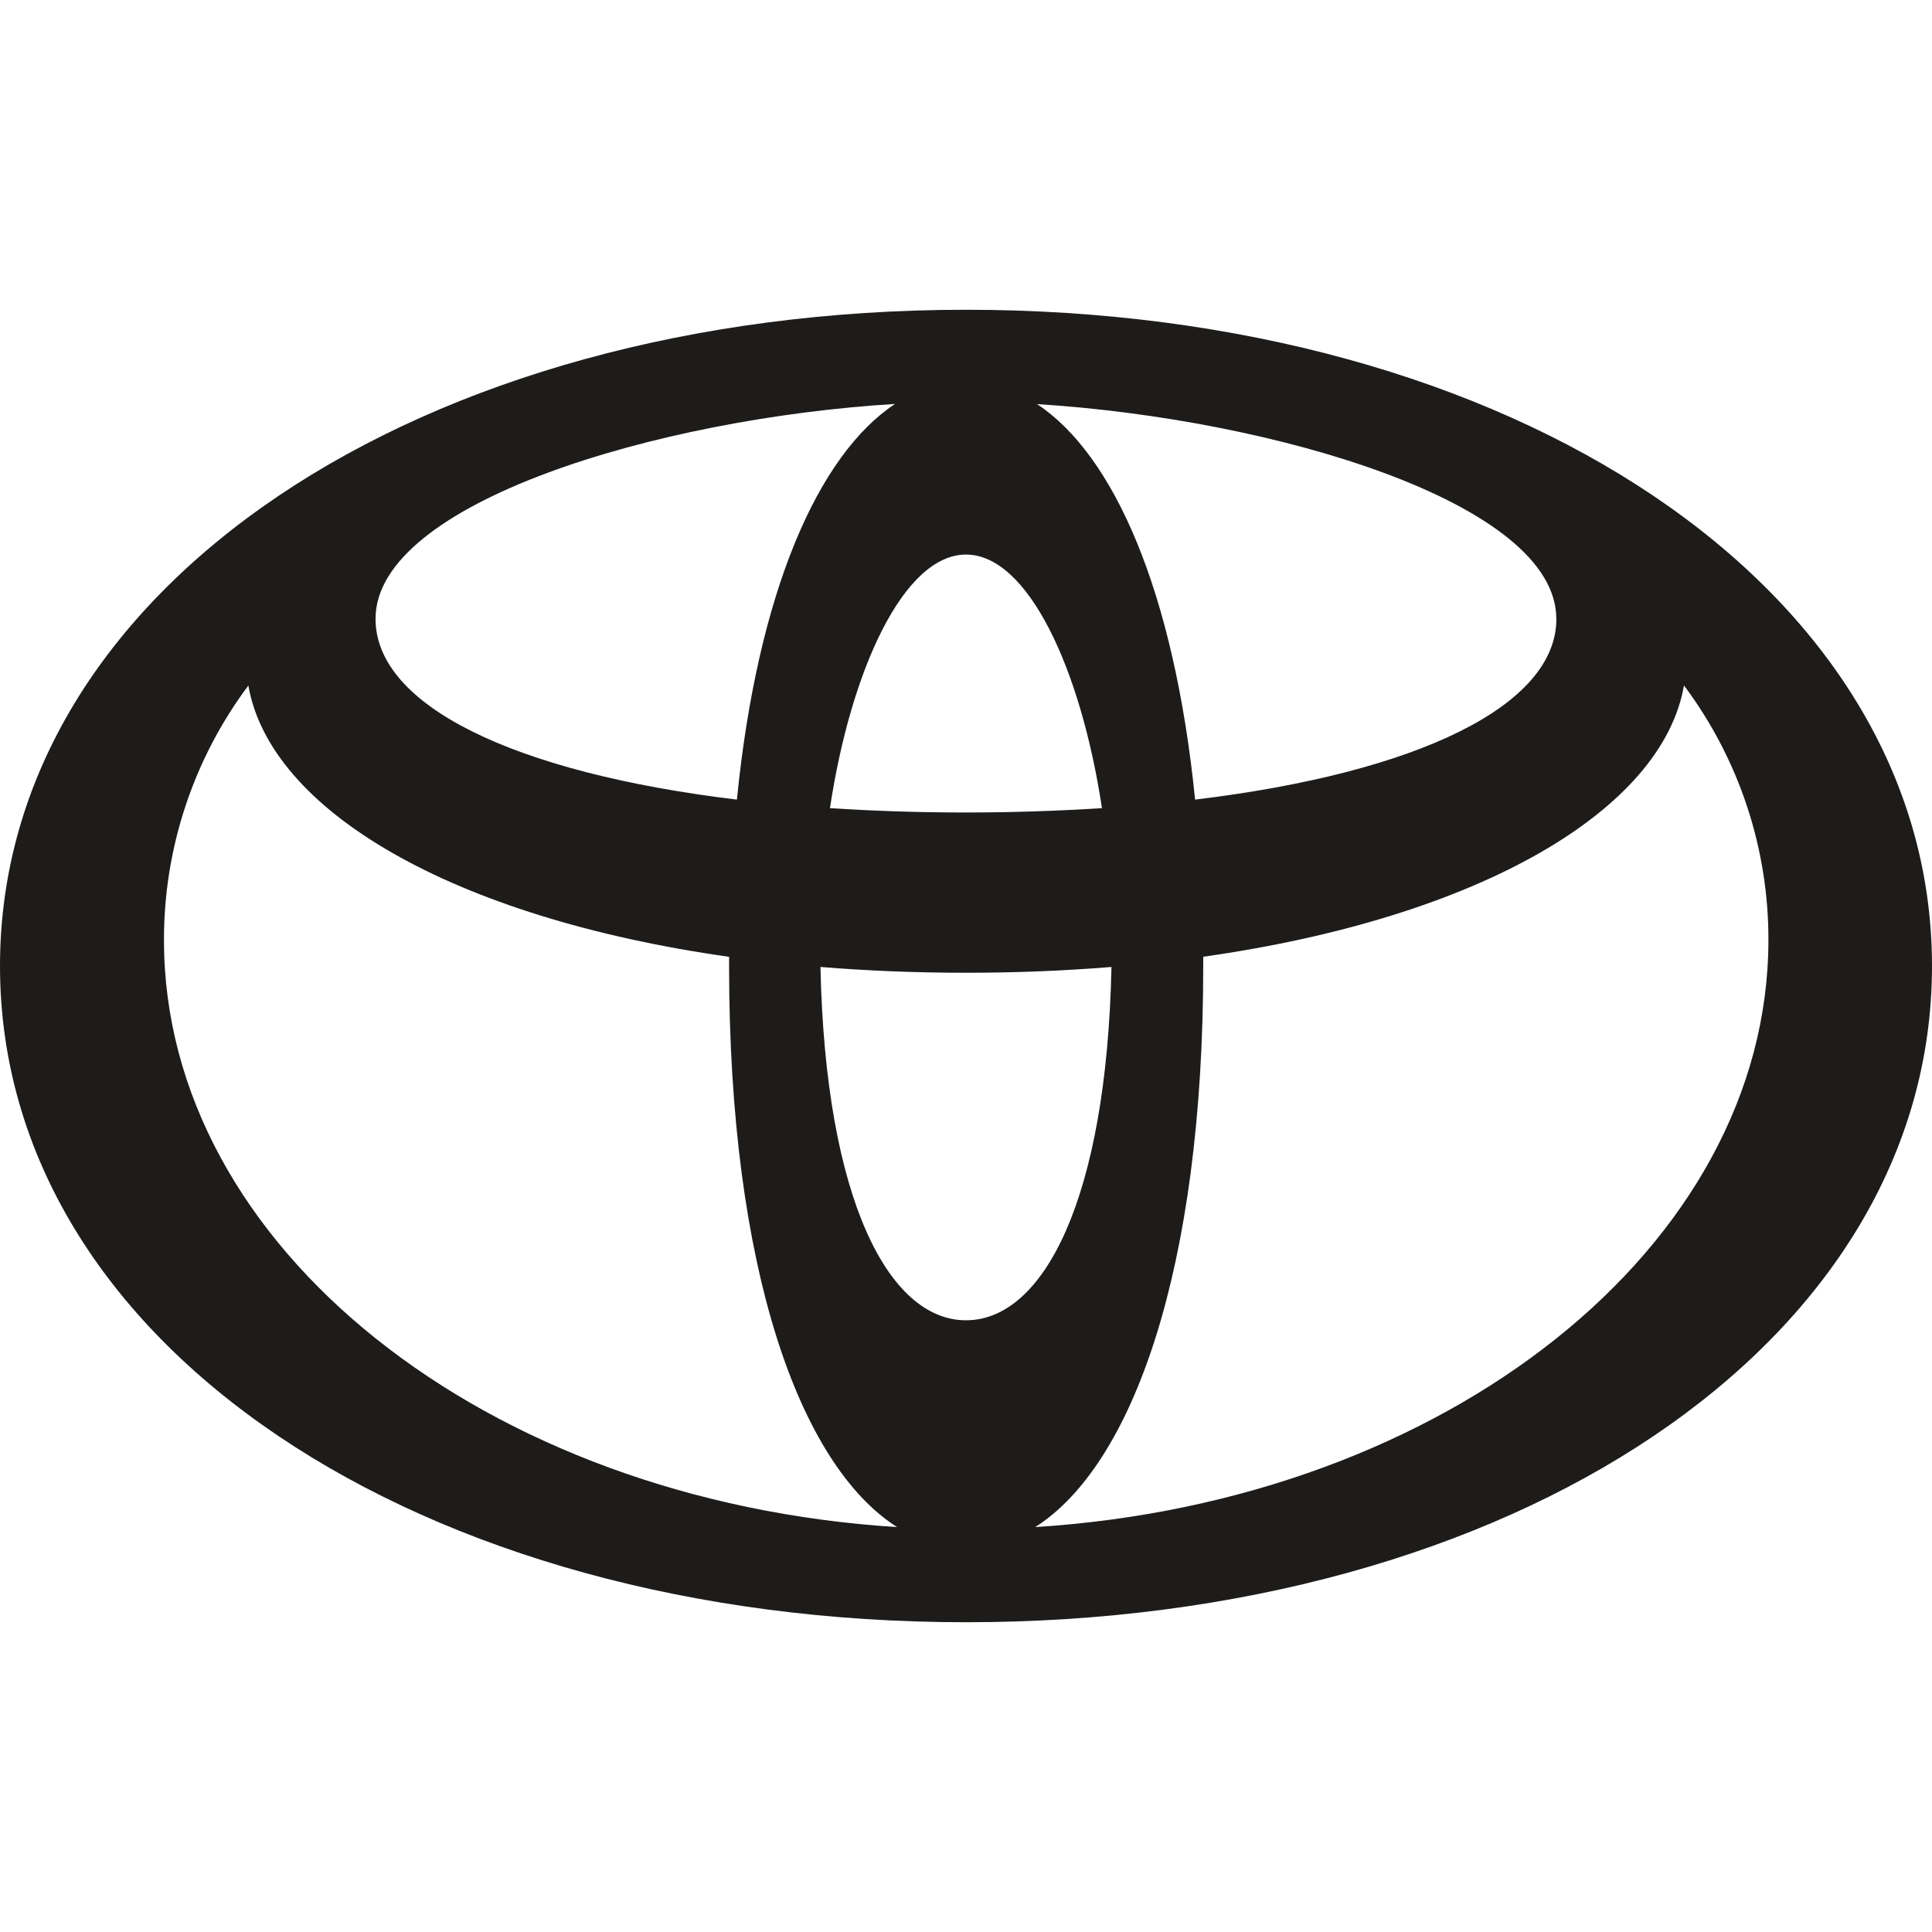
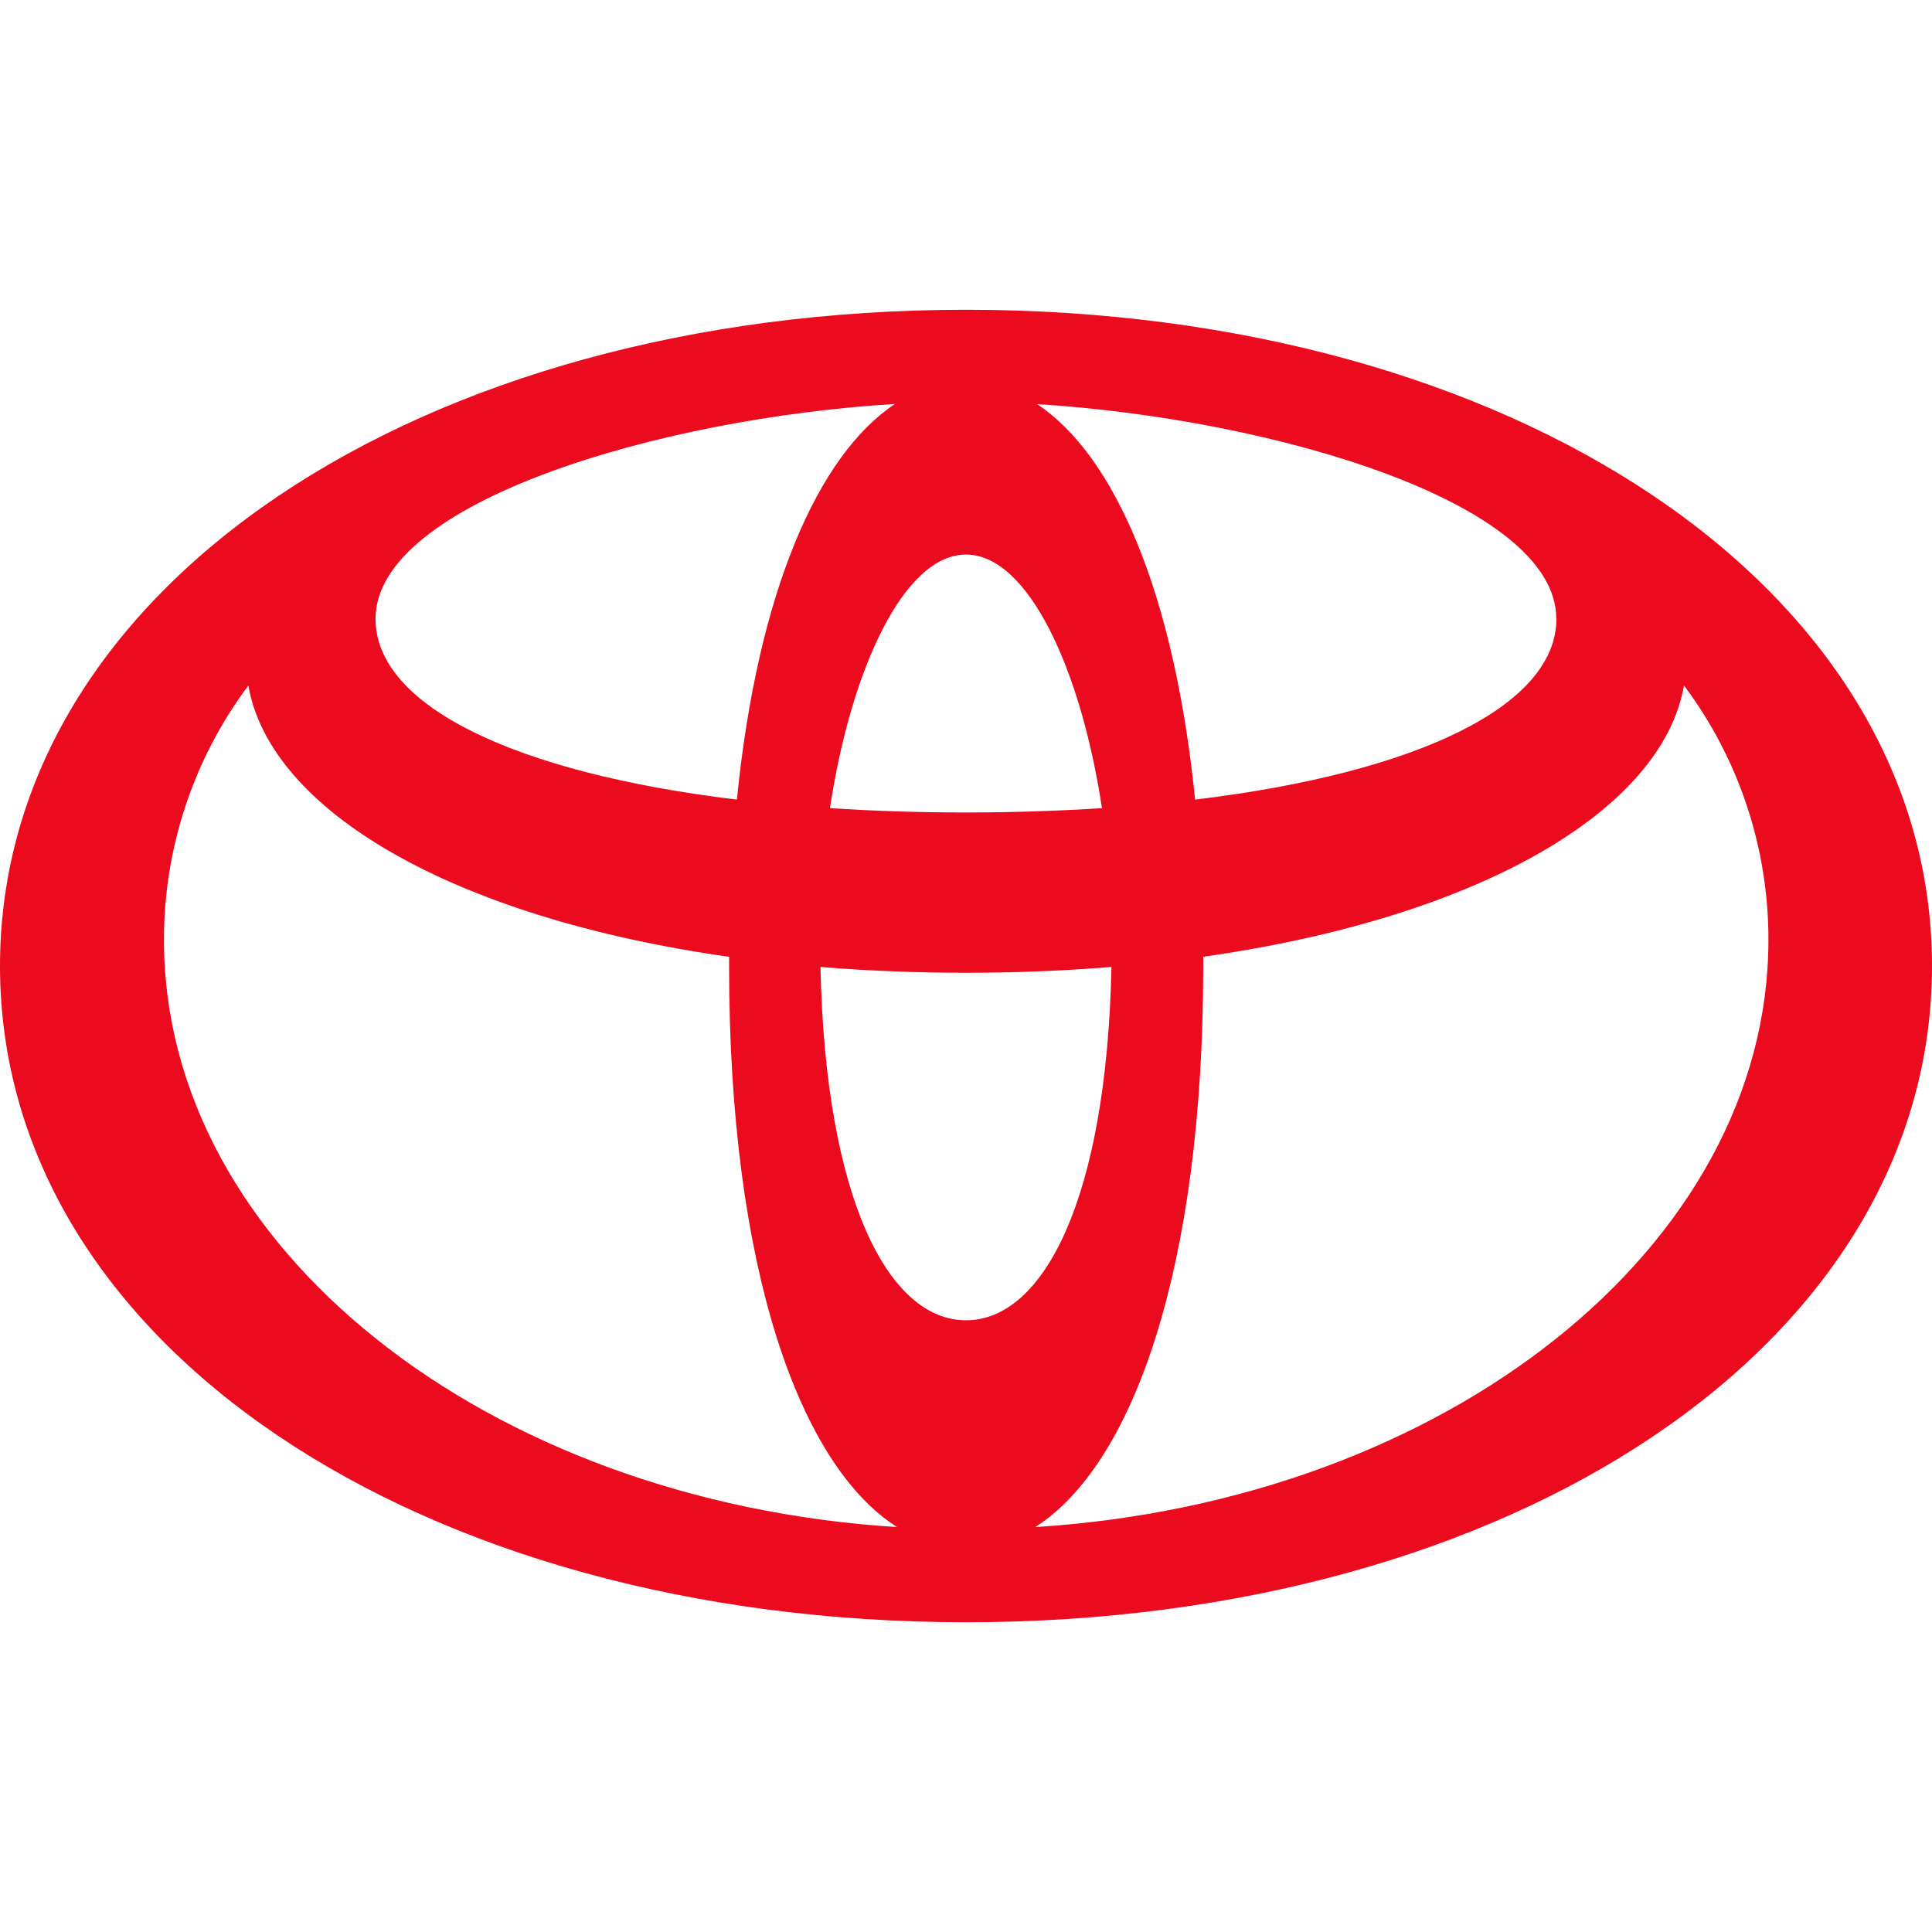
- <svg xmlns="http://www.w3.org/2000/svg" fill="#1D1C1A" role="img" viewBox="0 0 24 24">
+ <svg xmlns="http://www.w3.org/2000/svg" fill="#EB0A1E" role="img" viewBox="0 0 24 24">
  <path d="M12 3.848C5.223 3.848 0 7.298 0 12c0 4.702 5.224 8.152 12 8.152S24 16.702 24 12c0-4.702-5.223-8.152-12-8.152zm7.334 3.839c0 1.08-1.725 1.913-4.488 2.246-.26-2.58-1.005-4.279-1.963-4.913 2.948.184 6.45 1.227 6.45 2.667zM12 16.401c-.96 0-1.746-1.5-1.808-4.389.577.047 1.18.072 1.808.072.628 0 1.23-.025 1.807-.072-.061 2.89-.847 4.389-1.807 4.389zm0-6.308c-.59 0-1.155-.019-1.69-.054.261-1.728.92-3.15 1.69-3.15.77 0 1.428 1.422 1.689 3.15-.535.034-1.099.054-1.689.054zm-.882-5.075c-.956.633-1.706 2.333-1.964 4.915C6.391 9.6 4.665 8.767 4.665 7.687c0-1.44 3.504-2.49 6.453-2.669zM2.037 11.68a5.265 5.265 0 011.048-3.164c.27 1.547 2.522 2.881 5.972 3.37V12c0 3.772.879 6.203 2.087 6.97-5.107-.321-9.107-3.48-9.107-7.29zm10.823 7.29c1.207-.767 2.087-3.198 2.087-6.97v-.115c3.447-.488 5.704-1.826 5.972-3.37a5.26 5.26 0 011.049 3.165c-.004 3.81-4.008 6.969-9.109 7.29z" />
</svg>
